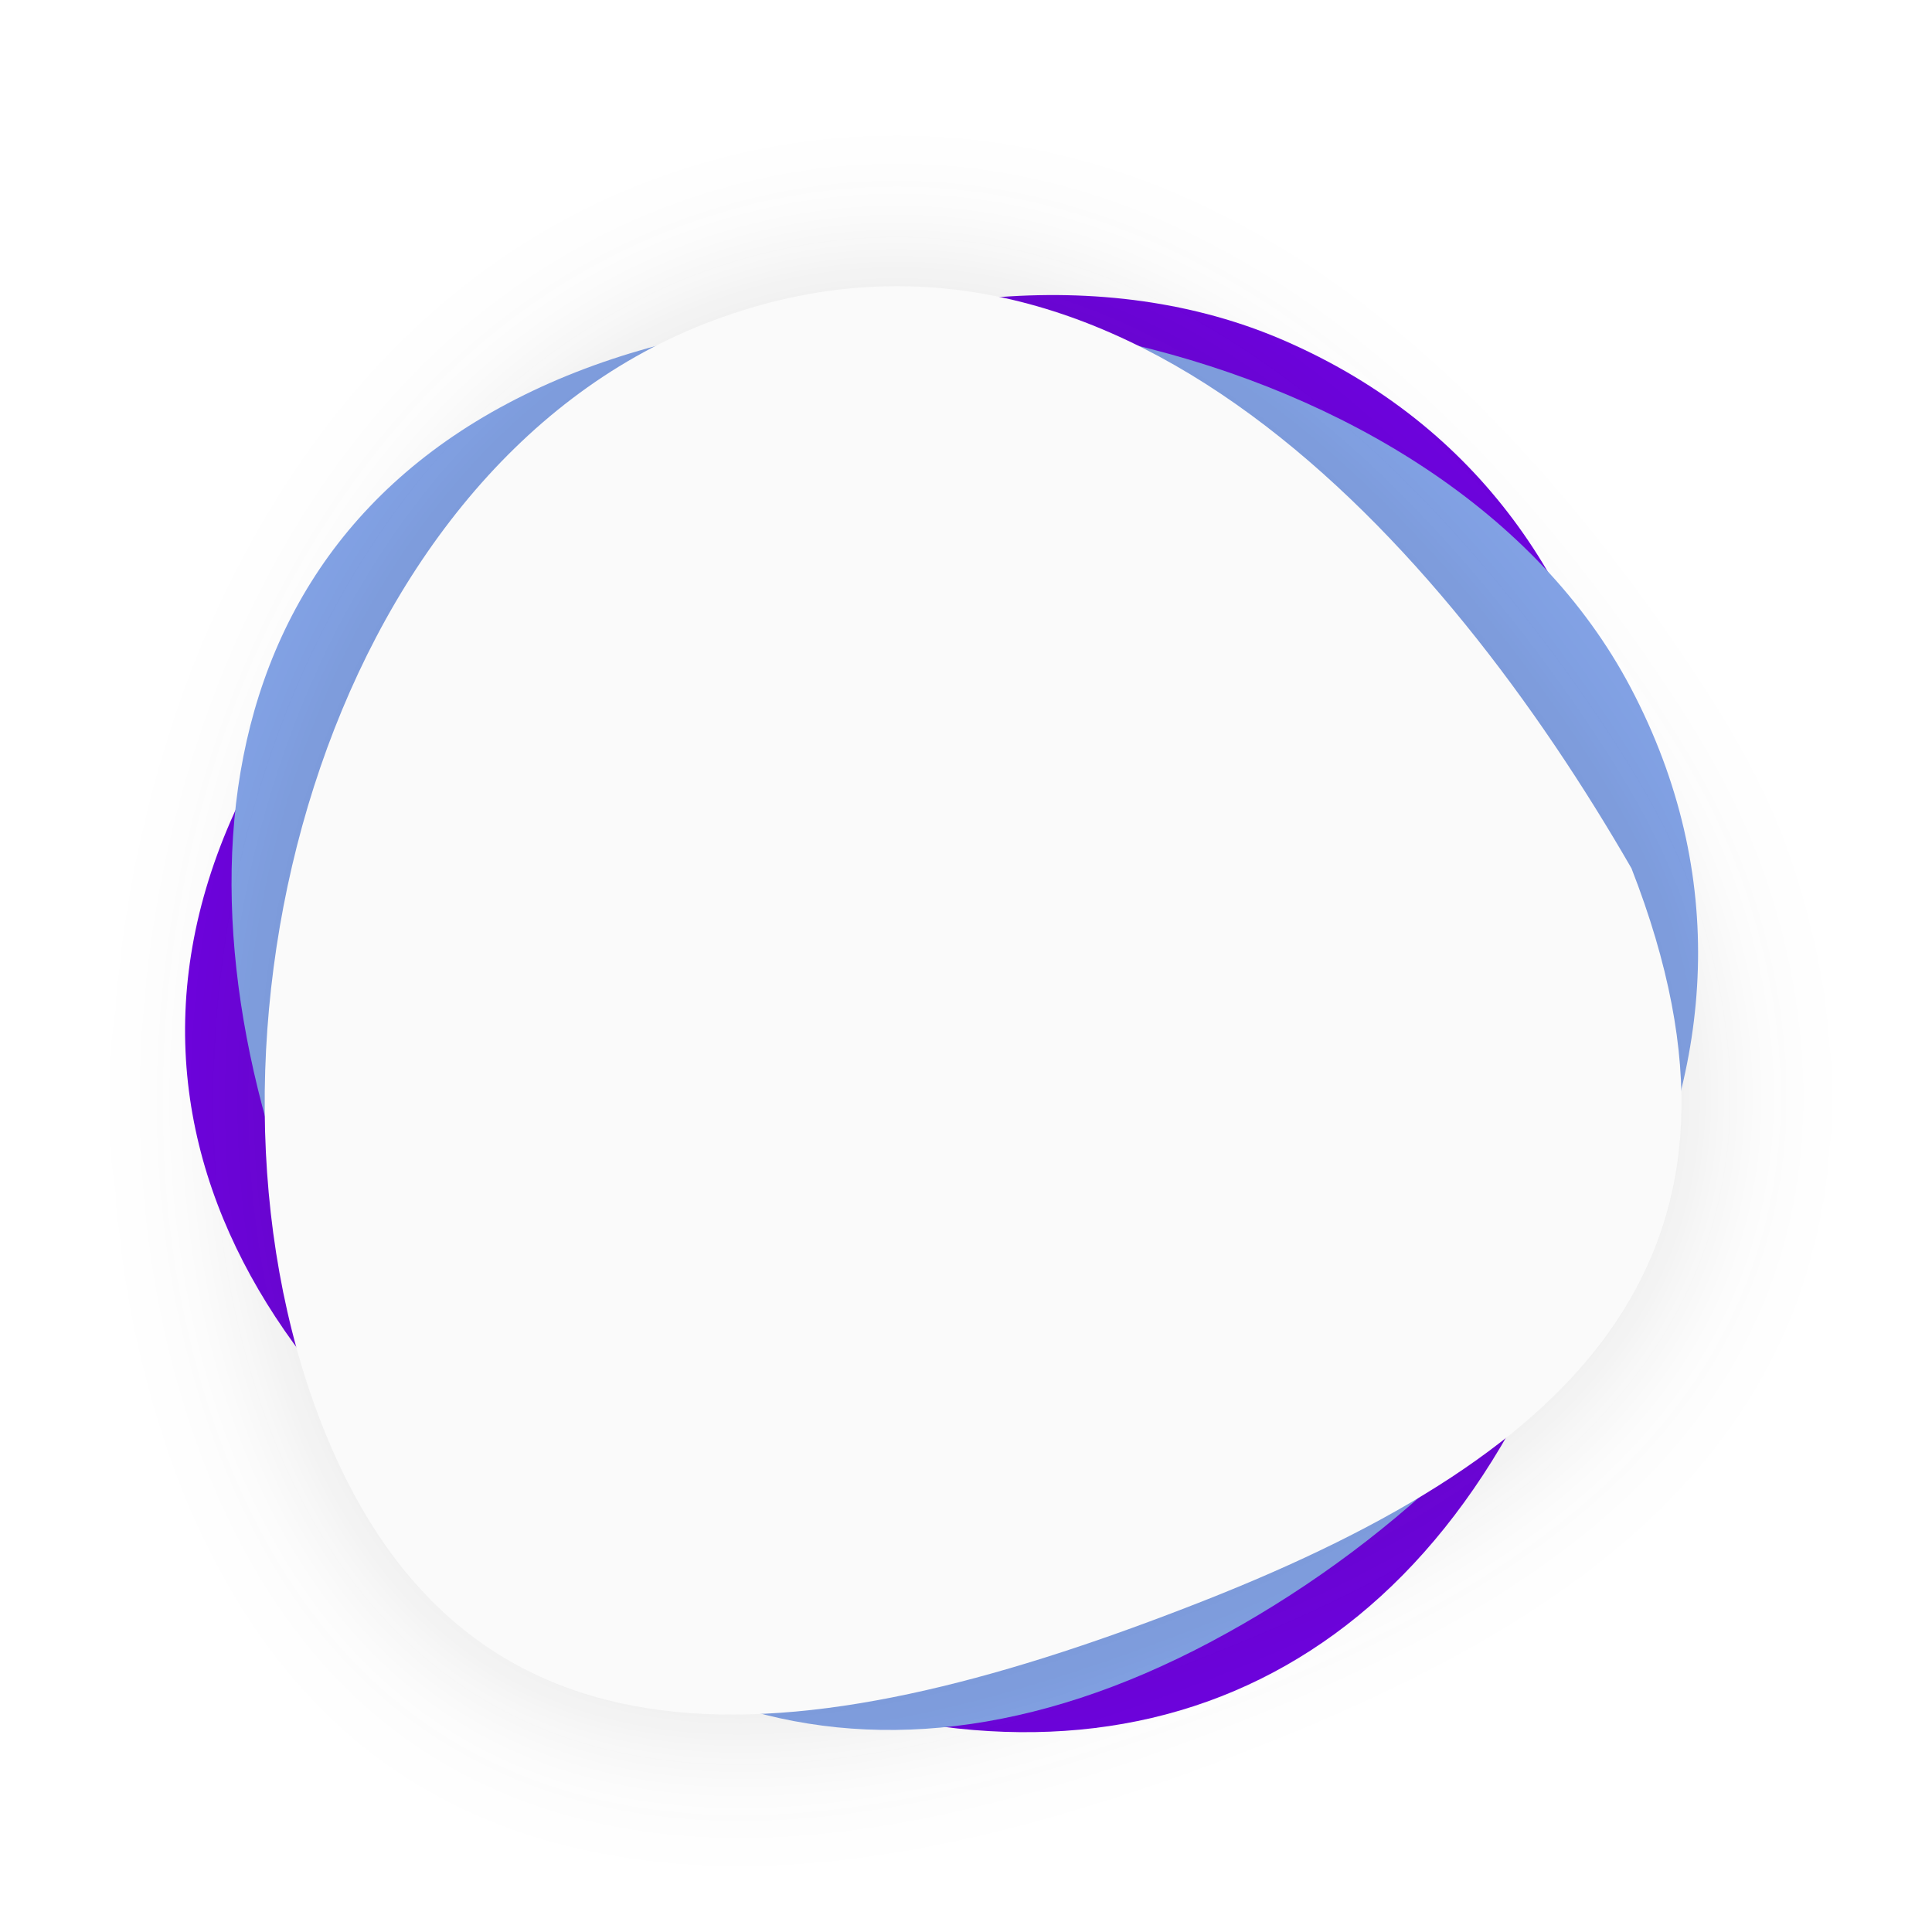
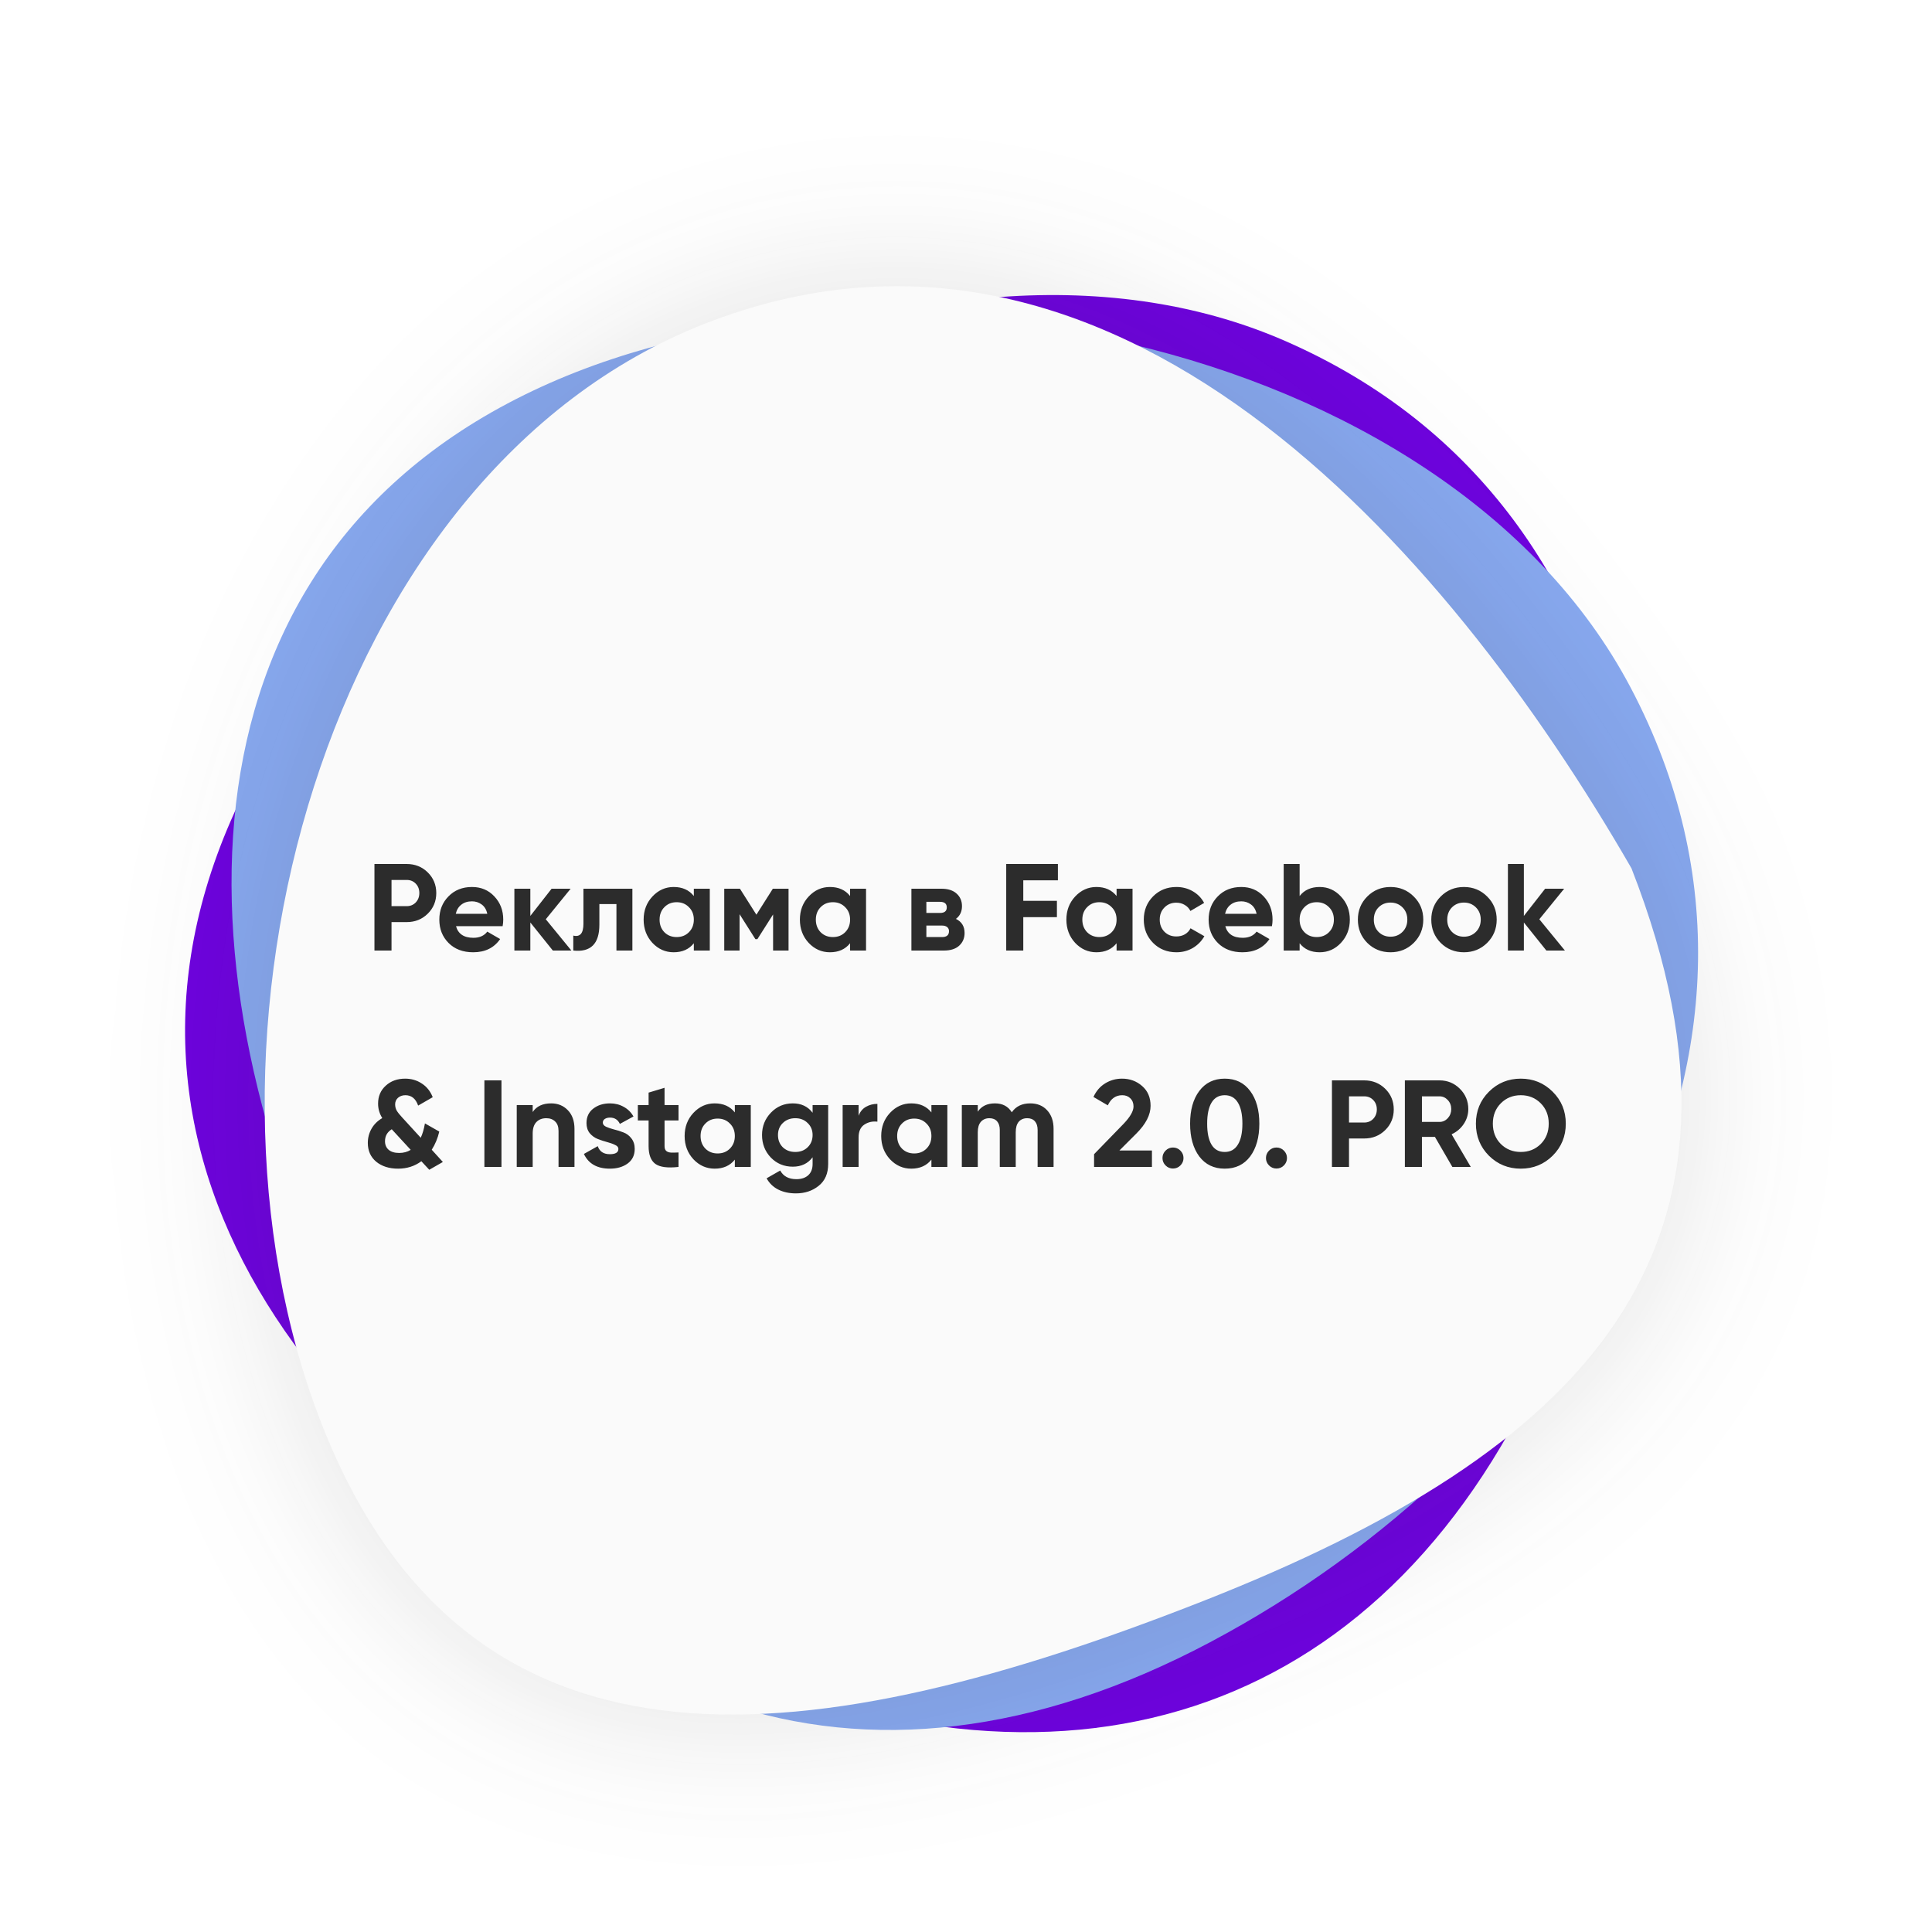
<svg xmlns="http://www.w3.org/2000/svg" width="250" height="250" viewBox="0 0 250 250" fill="none">
  <path d="M200.512 174.797C179.987 221.918 139.038 235.387 92.065 214.798C45.092 194.209 9.347 153.304 29.871 106.183C50.396 59.062 119.416 23.57 166.389 44.159C216.674 66.199 221.036 127.677 200.512 174.797Z" fill="#6D02DD" />
-   <path d="M156.584 212.503C111.269 236.542 70.87 221.491 46.907 176.033C22.944 130.576 20.381 76.24 65.696 52.201C111.011 28.163 187.045 43.525 211.008 88.982C236.661 137.645 201.9 188.465 156.584 212.503Z" fill="#83A3E7" />
+   <path d="M156.584 212.503C111.269 236.542 70.87 221.491 46.907 176.033C22.944 130.576 20.381 76.24 65.696 52.201C111.011 28.163 187.045 43.525 211.008 88.982C236.661 137.645 201.9 188.465 156.584 212.503Z" fill="#87A8EF" />
  <g filter="url(#filter0_d)">
    <path d="M211.113 112.363C230.428 161.825 204.923 187.813 155.64 207.19C106.356 226.568 60.915 233.658 41.599 184.196C22.284 134.734 41.819 61.307 91.103 41.929C143.86 21.186 186.988 70.503 211.113 112.363Z" fill="#FAFAFA" />
  </g>
+   <path d="M52.63 111.8C53.707 111.8 54.614 112.163 55.35 112.888C56.086 113.613 56.454 114.504 56.454 115.56C56.454 116.616 56.086 117.507 55.35 118.232C54.614 118.957 53.707 119.32 52.63 119.32H50.662V123H48.454V111.8H52.63ZM52.63 117.256C53.099 117.256 53.489 117.096 53.798 116.776C54.107 116.445 54.262 116.04 54.262 115.56C54.262 115.069 54.107 114.664 53.798 114.344C53.489 114.024 53.099 113.864 52.63 113.864H50.662V117.256H52.63ZM59.008 119.848C59.286 120.851 60.038 121.352 61.264 121.352C62.054 121.352 62.651 121.085 63.056 120.552L64.72 121.512C63.931 122.653 62.768 123.224 61.232 123.224C59.91 123.224 58.848 122.824 58.048 122.024C57.248 121.224 56.848 120.216 56.848 119C56.848 117.795 57.243 116.792 58.032 115.992C58.822 115.181 59.835 114.776 61.072 114.776C62.246 114.776 63.211 115.181 63.968 115.992C64.736 116.803 65.12 117.805 65.12 119C65.12 119.267 65.094 119.549 65.04 119.848H59.008ZM58.976 118.248H63.056C62.939 117.704 62.694 117.299 62.32 117.032C61.958 116.765 61.542 116.632 61.072 116.632C60.518 116.632 60.059 116.776 59.696 117.064C59.334 117.341 59.094 117.736 58.976 118.248ZM73.937 123H71.537L68.625 119.368V123H66.561V115H68.625V118.52L71.377 115H73.841L70.625 118.952L73.937 123ZM81.831 115V123H79.767V116.984H77.559V119.656C77.559 122.131 76.434 123.245 74.183 123V121.064C74.61 121.171 74.935 121.101 75.159 120.856C75.383 120.6 75.495 120.163 75.495 119.544V115H81.831ZM89.782 115H91.846V123H89.782V122.056C89.163 122.835 88.294 123.224 87.174 123.224C86.107 123.224 85.19 122.819 84.422 122.008C83.665 121.187 83.286 120.184 83.286 119C83.286 117.816 83.665 116.819 84.422 116.008C85.19 115.187 86.107 114.776 87.174 114.776C88.294 114.776 89.163 115.165 89.782 115.944V115ZM85.974 120.632C86.39 121.048 86.918 121.256 87.558 121.256C88.198 121.256 88.726 121.048 89.142 120.632C89.569 120.205 89.782 119.661 89.782 119C89.782 118.339 89.569 117.8 89.142 117.384C88.726 116.957 88.198 116.744 87.558 116.744C86.918 116.744 86.39 116.957 85.974 117.384C85.558 117.8 85.35 118.339 85.35 119C85.35 119.661 85.558 120.205 85.974 120.632ZM102.037 115V123H100.037V118.328L98.005 121.528H97.749L95.701 118.296V123H93.717V115H95.749L97.877 118.36L100.005 115H102.037ZM110.001 115H112.065V123H110.001V122.056C109.382 122.835 108.513 123.224 107.393 123.224C106.326 123.224 105.409 122.819 104.641 122.008C103.883 121.187 103.505 120.184 103.505 119C103.505 117.816 103.883 116.819 104.641 116.008C105.409 115.187 106.326 114.776 107.393 114.776C108.513 114.776 109.382 115.165 110.001 115.944V115ZM106.193 120.632C106.609 121.048 107.137 121.256 107.777 121.256C108.417 121.256 108.945 121.048 109.361 120.632C109.787 120.205 110.001 119.661 110.001 119C110.001 118.339 109.787 117.8 109.361 117.384C108.945 116.957 108.417 116.744 107.777 116.744C107.137 116.744 106.609 116.957 106.193 117.384C105.777 117.8 105.569 118.339 105.569 119C105.569 119.661 105.777 120.205 106.193 120.632ZM123.696 118.904C124.443 119.267 124.816 119.875 124.816 120.728C124.816 121.4 124.582 121.949 124.112 122.376C123.654 122.792 122.998 123 122.144 123H117.936V115H121.824C122.667 115 123.318 115.208 123.776 115.624C124.246 116.04 124.48 116.584 124.48 117.256C124.48 117.96 124.219 118.509 123.696 118.904ZM121.632 116.696H119.872V118.136H121.632C122.219 118.136 122.512 117.896 122.512 117.416C122.512 116.936 122.219 116.696 121.632 116.696ZM121.904 121.256C122.502 121.256 122.8 121 122.8 120.488C122.8 120.264 122.72 120.088 122.56 119.96C122.4 119.832 122.182 119.768 121.904 119.768H119.872V121.256H121.904ZM136.892 113.912H132.412V116.568H136.764V118.68H132.412V123H130.204V111.8H136.892V113.912ZM144.485 115H146.549V123H144.485V122.056C143.866 122.835 142.997 123.224 141.877 123.224C140.81 123.224 139.893 122.819 139.125 122.008C138.368 121.187 137.989 120.184 137.989 119C137.989 117.816 138.368 116.819 139.125 116.008C139.893 115.187 140.81 114.776 141.877 114.776C142.997 114.776 143.866 115.165 144.485 115.944V115ZM140.677 120.632C141.093 121.048 141.621 121.256 142.261 121.256C142.901 121.256 143.429 121.048 143.845 120.632C144.272 120.205 144.485 119.661 144.485 119C144.485 118.339 144.272 117.8 143.845 117.384C143.429 116.957 142.901 116.744 142.261 116.744C141.621 116.744 141.093 116.957 140.677 117.384C140.261 117.8 140.053 118.339 140.053 119C140.053 119.661 140.261 120.205 140.677 120.632ZM152.229 123.224C151.023 123.224 150.015 122.819 149.205 122.008C148.405 121.197 148.005 120.195 148.005 119C148.005 117.805 148.405 116.803 149.205 115.992C150.015 115.181 151.023 114.776 152.229 114.776C153.007 114.776 153.717 114.963 154.357 115.336C154.997 115.709 155.482 116.211 155.813 116.84L154.037 117.88C153.877 117.549 153.631 117.288 153.301 117.096C152.981 116.904 152.618 116.808 152.213 116.808C151.594 116.808 151.082 117.016 150.677 117.432C150.271 117.837 150.069 118.36 150.069 119C150.069 119.629 150.271 120.152 150.677 120.568C151.082 120.973 151.594 121.176 152.213 121.176C152.629 121.176 152.997 121.085 153.317 120.904C153.647 120.712 153.893 120.451 154.053 120.12L155.845 121.144C155.493 121.773 154.997 122.28 154.357 122.664C153.717 123.037 153.007 123.224 152.229 123.224ZM158.555 119.848C158.833 120.851 159.585 121.352 160.811 121.352C161.601 121.352 162.198 121.085 162.603 120.552L164.267 121.512C163.478 122.653 162.315 123.224 160.779 123.224C159.457 123.224 158.395 122.824 157.595 122.024C156.795 121.224 156.395 120.216 156.395 119C156.395 117.795 156.79 116.792 157.579 115.992C158.369 115.181 159.382 114.776 160.619 114.776C161.793 114.776 162.758 115.181 163.515 115.992C164.283 116.803 164.667 117.805 164.667 119C164.667 119.267 164.641 119.549 164.587 119.848H158.555ZM158.523 118.248H162.603C162.486 117.704 162.241 117.299 161.867 117.032C161.505 116.765 161.089 116.632 160.619 116.632C160.065 116.632 159.606 116.776 159.243 117.064C158.881 117.341 158.641 117.736 158.523 118.248ZM170.764 114.776C171.841 114.776 172.759 115.187 173.516 116.008C174.284 116.819 174.668 117.816 174.668 119C174.668 120.184 174.284 121.187 173.516 122.008C172.759 122.819 171.841 123.224 170.764 123.224C169.644 123.224 168.78 122.835 168.172 122.056V123H166.108V111.8H168.172V115.944C168.78 115.165 169.644 114.776 170.764 114.776ZM168.796 120.632C169.212 121.048 169.74 121.256 170.38 121.256C171.02 121.256 171.548 121.048 171.964 120.632C172.391 120.205 172.604 119.661 172.604 119C172.604 118.339 172.391 117.8 171.964 117.384C171.548 116.957 171.02 116.744 170.38 116.744C169.74 116.744 169.212 116.957 168.796 117.384C168.38 117.8 168.172 118.339 168.172 119C168.172 119.661 168.38 120.205 168.796 120.632ZM182.94 122.008C182.118 122.819 181.116 123.224 179.932 123.224C178.748 123.224 177.745 122.819 176.924 122.008C176.113 121.187 175.708 120.184 175.708 119C175.708 117.816 176.113 116.819 176.924 116.008C177.745 115.187 178.748 114.776 179.932 114.776C181.116 114.776 182.118 115.187 182.94 116.008C183.761 116.819 184.172 117.816 184.172 119C184.172 120.184 183.761 121.187 182.94 122.008ZM178.38 120.584C178.796 121 179.313 121.208 179.932 121.208C180.55 121.208 181.068 121 181.484 120.584C181.9 120.168 182.108 119.64 182.108 119C182.108 118.36 181.9 117.832 181.484 117.416C181.068 117 180.55 116.792 179.932 116.792C179.313 116.792 178.796 117 178.38 117.416C177.974 117.832 177.772 118.36 177.772 119C177.772 119.64 177.974 120.168 178.38 120.584ZM192.44 122.008C191.618 122.819 190.616 123.224 189.432 123.224C188.248 123.224 187.245 122.819 186.424 122.008C185.613 121.187 185.208 120.184 185.208 119C185.208 117.816 185.613 116.819 186.424 116.008C187.245 115.187 188.248 114.776 189.432 114.776C190.616 114.776 191.618 115.187 192.44 116.008C193.261 116.819 193.672 117.816 193.672 119C193.672 120.184 193.261 121.187 192.44 122.008ZM187.88 120.584C188.296 121 188.813 121.208 189.432 121.208C190.05 121.208 190.568 121 190.984 120.584C191.4 120.168 191.608 119.64 191.608 119C191.608 118.36 191.4 117.832 190.984 117.416C190.568 117 190.05 116.792 189.432 116.792C188.813 116.792 188.296 117 187.88 117.416C187.474 117.832 187.272 118.36 187.272 119C187.272 119.64 187.474 120.168 187.88 120.584ZM202.5 123H200.1L197.188 119.368V123H195.124V111.8H197.188V118.52L199.94 115H202.404L199.188 118.952L202.5 123ZM57.307 150.36L55.547 151.368L54.523 150.264C53.659 150.904 52.656 151.224 51.515 151.224C50.363 151.224 49.419 150.925 48.683 150.328C47.958 149.72 47.595 148.909 47.595 147.896C47.595 147.235 47.755 146.621 48.075 146.056C48.395 145.491 48.859 145.032 49.467 144.68C49.104 144.104 48.923 143.48 48.923 142.808C48.923 141.859 49.254 141.085 49.915 140.488C50.576 139.88 51.414 139.576 52.427 139.576C53.227 139.576 53.942 139.784 54.571 140.2C55.211 140.605 55.686 141.197 55.995 141.976L54.107 143.064C53.798 142.168 53.248 141.72 52.459 141.72C52.075 141.72 51.755 141.832 51.499 142.056C51.254 142.28 51.131 142.563 51.131 142.904C51.131 143.203 51.2 143.475 51.339 143.72C51.488 143.965 51.723 144.259 52.043 144.6L54.443 147.224C54.678 146.723 54.859 146.104 54.987 145.368L56.843 146.424C56.64 147.288 56.315 148.072 55.867 148.776L57.307 150.36ZM51.659 149.192C52.214 149.192 52.71 149.059 53.147 148.792L50.731 146.168C50.71 146.147 50.699 146.131 50.699 146.12C50.112 146.483 49.819 147 49.819 147.672C49.819 148.131 49.974 148.499 50.283 148.776C50.603 149.053 51.062 149.192 51.659 149.192ZM62.681 139.8H64.889V151H62.681V139.8ZM71.314 142.776C72.189 142.776 72.909 143.069 73.474 143.656C74.05 144.243 74.338 145.053 74.338 146.088V151H72.274V146.344C72.274 145.811 72.13 145.405 71.842 145.128C71.554 144.84 71.17 144.696 70.69 144.696C70.156 144.696 69.73 144.861 69.41 145.192C69.09 145.523 68.93 146.019 68.93 146.68V151H66.866V143H68.93V143.896C69.431 143.149 70.226 142.776 71.314 142.776ZM78.004 145.272C78.004 145.485 78.143 145.661 78.42 145.8C78.708 145.928 79.055 146.045 79.46 146.152C79.866 146.248 80.271 146.376 80.676 146.536C81.082 146.685 81.423 146.941 81.7 147.304C81.988 147.667 82.132 148.12 82.132 148.664C82.132 149.485 81.823 150.12 81.204 150.568C80.596 151.005 79.834 151.224 78.916 151.224C77.274 151.224 76.154 150.589 75.556 149.32L77.348 148.312C77.583 149.005 78.106 149.352 78.916 149.352C79.652 149.352 80.02 149.123 80.02 148.664C80.02 148.451 79.876 148.28 79.588 148.152C79.311 148.013 78.97 147.891 78.564 147.784C78.159 147.677 77.754 147.544 77.348 147.384C76.943 147.224 76.596 146.973 76.308 146.632C76.031 146.28 75.892 145.843 75.892 145.32C75.892 144.531 76.18 143.912 76.756 143.464C77.343 143.005 78.068 142.776 78.932 142.776C79.583 142.776 80.175 142.925 80.708 143.224C81.242 143.512 81.663 143.928 81.972 144.472L80.212 145.432C79.956 144.888 79.53 144.616 78.932 144.616C78.666 144.616 78.442 144.675 78.26 144.792C78.09 144.909 78.004 145.069 78.004 145.272ZM87.801 144.984H85.993V148.312C85.993 148.589 86.063 148.792 86.201 148.92C86.34 149.048 86.543 149.123 86.809 149.144C87.076 149.155 87.407 149.149 87.801 149.128V151C86.383 151.16 85.38 151.027 84.793 150.6C84.217 150.173 83.929 149.411 83.929 148.312V144.984H82.537V143H83.929V141.384L85.993 140.76V143H87.801V144.984ZM95.087 143H97.15V151H95.087V150.056C94.468 150.835 93.599 151.224 92.478 151.224C91.412 151.224 90.495 150.819 89.727 150.008C88.969 149.187 88.591 148.184 88.591 147C88.591 145.816 88.969 144.819 89.727 144.008C90.495 143.187 91.412 142.776 92.478 142.776C93.599 142.776 94.468 143.165 95.087 143.944V143ZM91.278 148.632C91.695 149.048 92.222 149.256 92.862 149.256C93.502 149.256 94.031 149.048 94.447 148.632C94.873 148.205 95.087 147.661 95.087 147C95.087 146.339 94.873 145.8 94.447 145.384C94.031 144.957 93.502 144.744 92.862 144.744C92.222 144.744 91.695 144.957 91.278 145.384C90.862 145.8 90.654 146.339 90.654 147C90.654 147.661 90.862 148.205 91.278 148.632ZM105.15 143H107.166V150.616C107.166 151.853 106.755 152.797 105.934 153.448C105.123 154.099 104.142 154.424 102.99 154.424C102.126 154.424 101.363 154.259 100.702 153.928C100.051 153.597 99.55 153.112 99.198 152.472L100.958 151.464C101.363 152.211 102.062 152.584 103.054 152.584C103.705 152.584 104.217 152.413 104.59 152.072C104.963 151.731 105.15 151.245 105.15 150.616V149.752C104.542 150.563 103.689 150.968 102.59 150.968C101.459 150.968 100.51 150.573 99.742 149.784C98.985 148.984 98.606 148.013 98.606 146.872C98.606 145.741 98.99 144.776 99.758 143.976C100.526 143.176 101.47 142.776 102.59 142.776C103.689 142.776 104.542 143.181 105.15 143.992V143ZM101.294 148.456C101.721 148.861 102.259 149.064 102.91 149.064C103.561 149.064 104.094 148.861 104.51 148.456C104.937 148.04 105.15 147.512 105.15 146.872C105.15 146.243 104.937 145.725 104.51 145.32C104.094 144.904 103.561 144.696 102.91 144.696C102.259 144.696 101.721 144.904 101.294 145.32C100.878 145.725 100.67 146.243 100.67 146.872C100.67 147.512 100.878 148.04 101.294 148.456ZM111.102 144.376C111.294 143.864 111.608 143.48 112.046 143.224C112.494 142.968 112.99 142.84 113.534 142.84V145.144C112.904 145.069 112.339 145.197 111.838 145.528C111.347 145.859 111.102 146.408 111.102 147.176V151H109.038V143H111.102V144.376ZM120.524 143H122.588V151H120.524V150.056C119.905 150.835 119.036 151.224 117.916 151.224C116.849 151.224 115.932 150.819 115.164 150.008C114.407 149.187 114.028 148.184 114.028 147C114.028 145.816 114.407 144.819 115.164 144.008C115.932 143.187 116.849 142.776 117.916 142.776C119.036 142.776 119.905 143.165 120.524 143.944V143ZM116.716 148.632C117.132 149.048 117.66 149.256 118.3 149.256C118.94 149.256 119.468 149.048 119.884 148.632C120.311 148.205 120.524 147.661 120.524 147C120.524 146.339 120.311 145.8 119.884 145.384C119.468 144.957 118.94 144.744 118.3 144.744C117.66 144.744 117.132 144.957 116.716 145.384C116.3 145.8 116.092 146.339 116.092 147C116.092 147.661 116.3 148.205 116.716 148.632ZM133.308 142.776C134.225 142.776 134.956 143.075 135.5 143.672C136.054 144.269 136.332 145.069 136.332 146.072V151H134.268V146.216C134.268 145.736 134.15 145.363 133.916 145.096C133.681 144.829 133.35 144.696 132.924 144.696C132.454 144.696 132.086 144.851 131.82 145.16C131.564 145.469 131.436 145.917 131.436 146.504V151H129.372V146.216C129.372 145.736 129.254 145.363 129.02 145.096C128.785 144.829 128.454 144.696 128.028 144.696C127.569 144.696 127.201 144.851 126.924 145.16C126.657 145.469 126.524 145.917 126.524 146.504V151H124.46V143H126.524V143.848C127.004 143.133 127.745 142.776 128.748 142.776C129.729 142.776 130.454 143.16 130.924 143.928C131.457 143.16 132.252 142.776 133.308 142.776ZM141.573 151V149.352L145.397 145.416C146.25 144.52 146.677 143.773 146.677 143.176C146.677 142.739 146.538 142.387 146.261 142.12C145.994 141.853 145.647 141.72 145.221 141.72C144.378 141.72 143.754 142.157 143.349 143.032L141.493 141.944C141.845 141.176 142.351 140.589 143.013 140.184C143.674 139.779 144.399 139.576 145.189 139.576C146.202 139.576 147.071 139.896 147.797 140.536C148.522 141.165 148.885 142.019 148.885 143.096C148.885 144.259 148.271 145.453 147.045 146.68L144.853 148.872H149.061V151H141.573ZM152.745 150.808C152.478 151.075 152.158 151.208 151.785 151.208C151.411 151.208 151.091 151.075 150.825 150.808C150.558 150.541 150.425 150.221 150.425 149.848C150.425 149.475 150.558 149.155 150.825 148.888C151.091 148.621 151.411 148.488 151.785 148.488C152.158 148.488 152.478 148.621 152.745 148.888C153.011 149.155 153.145 149.475 153.145 149.848C153.145 150.221 153.011 150.541 152.745 150.808ZM158.478 151.224C157.08 151.224 155.982 150.696 155.182 149.64C154.392 148.573 153.998 147.16 153.998 145.4C153.998 143.64 154.392 142.232 155.182 141.176C155.982 140.109 157.08 139.576 158.478 139.576C159.886 139.576 160.984 140.109 161.774 141.176C162.563 142.232 162.958 143.64 162.958 145.4C162.958 147.16 162.563 148.573 161.774 149.64C160.984 150.696 159.886 151.224 158.478 151.224ZM156.782 148.136C157.166 148.755 157.731 149.064 158.478 149.064C159.224 149.064 159.79 148.749 160.174 148.12C160.568 147.491 160.766 146.584 160.766 145.4C160.766 144.205 160.568 143.293 160.174 142.664C159.79 142.035 159.224 141.72 158.478 141.72C157.731 141.72 157.166 142.035 156.782 142.664C156.398 143.293 156.206 144.205 156.206 145.4C156.206 146.595 156.398 147.507 156.782 148.136ZM166.135 150.808C165.869 151.075 165.549 151.208 165.175 151.208C164.802 151.208 164.482 151.075 164.215 150.808C163.949 150.541 163.815 150.221 163.815 149.848C163.815 149.475 163.949 149.155 164.215 148.888C164.482 148.621 164.802 148.488 165.175 148.488C165.549 148.488 165.869 148.621 166.135 148.888C166.402 149.155 166.535 149.475 166.535 149.848C166.535 150.221 166.402 150.541 166.135 150.808ZM176.529 139.8C177.606 139.8 178.513 140.163 179.249 140.888C179.985 141.613 180.352 142.504 180.352 143.56C180.352 144.616 179.985 145.507 179.249 146.232C178.513 146.957 177.606 147.32 176.529 147.32H174.561V151H172.353V139.8H176.529ZM176.529 145.256C176.998 145.256 177.387 145.096 177.697 144.776C178.006 144.445 178.161 144.04 178.161 143.56C178.161 143.069 178.006 142.664 177.697 142.344C177.387 142.024 176.998 141.864 176.529 141.864H174.561V145.256H176.529ZM187.934 151L185.678 147.112H183.998V151H181.79V139.8H186.27C187.305 139.8 188.185 140.163 188.91 140.888C189.635 141.613 189.998 142.488 189.998 143.512C189.998 144.205 189.801 144.851 189.406 145.448C189.011 146.035 188.489 146.477 187.838 146.776L190.318 151H187.934ZM183.998 141.864V145.176H186.27C186.686 145.176 187.043 145.016 187.342 144.696C187.641 144.365 187.79 143.971 187.79 143.512C187.79 143.053 187.641 142.664 187.342 142.344C187.043 142.024 186.686 141.864 186.27 141.864H183.998ZM200.917 149.544C199.786 150.664 198.41 151.224 196.789 151.224C195.168 151.224 193.792 150.664 192.661 149.544C191.541 148.413 190.981 147.032 190.981 145.4C190.981 143.768 191.541 142.392 192.661 141.272C193.792 140.141 195.168 139.576 196.789 139.576C198.41 139.576 199.786 140.141 200.917 141.272C202.048 142.392 202.613 143.768 202.613 145.4C202.613 147.032 202.048 148.413 200.917 149.544ZM194.213 148.04C194.906 148.723 195.765 149.064 196.789 149.064C197.813 149.064 198.672 148.723 199.365 148.04C200.058 147.347 200.405 146.467 200.405 145.4C200.405 144.333 200.058 143.453 199.365 142.76C198.672 142.067 197.813 141.72 196.789 141.72C195.765 141.72 194.906 142.067 194.213 142.76C193.52 143.453 193.173 144.333 193.173 145.4C193.173 146.467 193.52 147.347 194.213 148.04Z" fill="#2C2C2C" />
  <defs>
    <filter id="filter0_d" x="14.251" y="17.034" width="223.334" height="224.827" filterUnits="userSpaceOnUse" color-interpolation-filters="sRGB">
      <feFlood flood-opacity="0" result="BackgroundImageFix" />
      <feColorMatrix in="SourceAlpha" type="matrix" values="0 0 0 0 0 0 0 0 0 0 0 0 0 0 0 0 0 0 127 0" />
      <feOffset />
      <feGaussianBlur stdDeviation="10" />
      <feColorMatrix type="matrix" values="0 0 0 0 0.173 0 0 0 0 0.173 0 0 0 0 0.173 0 0 0 0.14 0" />
      <feBlend mode="normal" in2="BackgroundImageFix" result="effect1_dropShadow" />
      <feBlend mode="normal" in="SourceGraphic" in2="effect1_dropShadow" result="shape" />
    </filter>
  </defs>
</svg>
